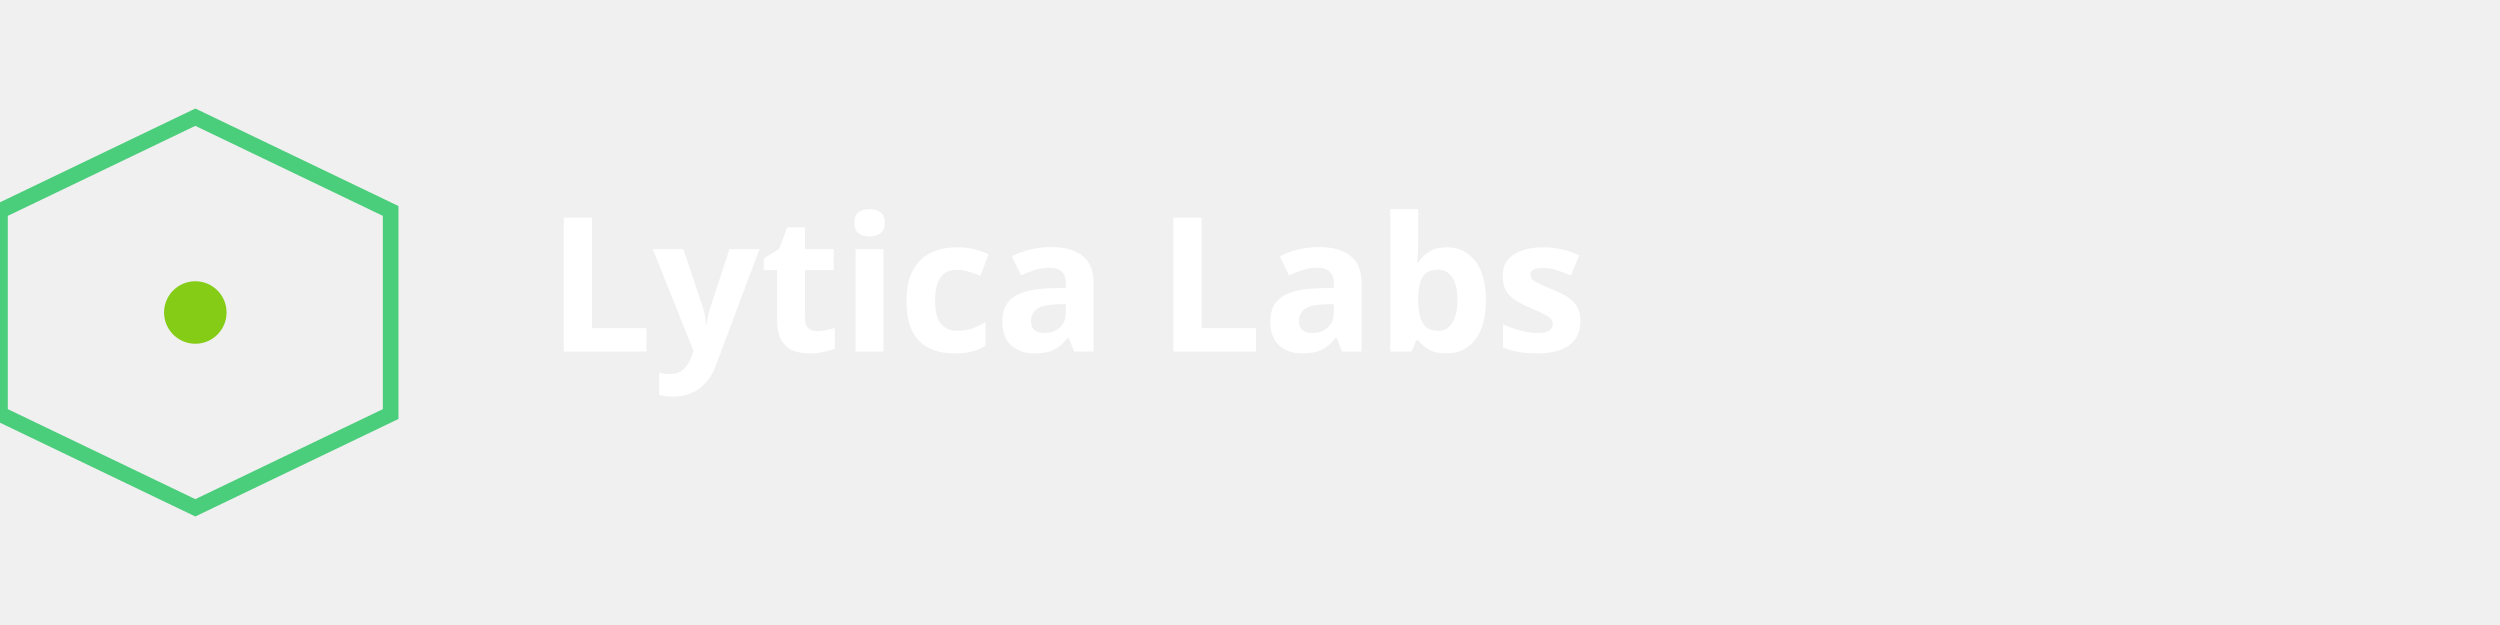
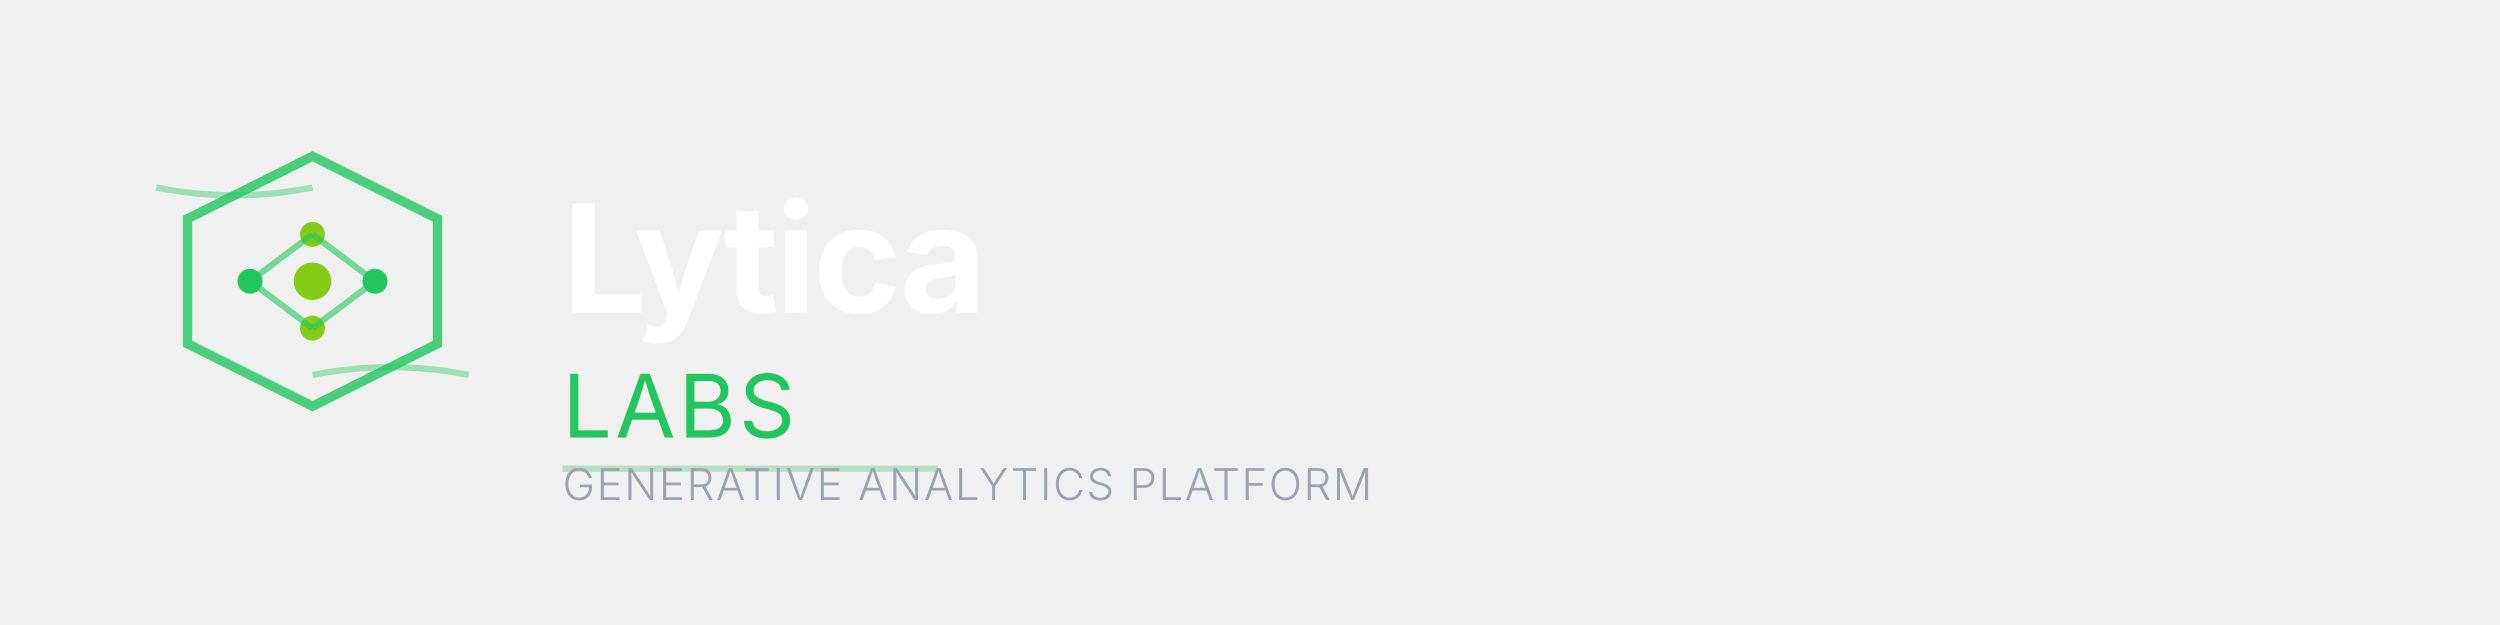
- <svg xmlns="http://www.w3.org/2000/svg" viewBox="0 0 320 80" width="320" height="80">
-   <polygon points="25,15 50,27 50,53 25,65 0,53 0,27" fill="none" stroke="#22c55e" stroke-width="2" opacity="0.8" />
-   <circle cx="25" cy="40" r="4" fill="#84cc16" />
-   <text x="70" y="45" font-family="sans-serif" font-size="24" font-weight="700" fill="white">Lytica Labs</text>
+ <svg xmlns="http://www.w3.org/2000/svg" viewBox="0 0 800 200" width="800" height="200">
+   <g transform="translate(30, 30)">
+     <polygon points="70,20 110,40 110,80 70,100 30,80 30,40" fill="none" stroke="#22c55e" stroke-width="3" opacity="0.8" />
+     <circle cx="50" cy="60" r="4" fill="#22c55e" />
+     <circle cx="70" cy="45" r="4" fill="#84cc16" />
+     <circle cx="90" cy="60" r="4" fill="#22c55e" />
+     <circle cx="70" cy="75" r="4" fill="#84cc16" />
+     <line x1="50" y1="60" x2="70" y2="45" stroke="#22c55e" stroke-width="2" opacity="0.6" />
+     <line x1="70" y1="45" x2="90" y2="60" stroke="#22c55e" stroke-width="2" opacity="0.6" />
+     <line x1="90" y1="60" x2="70" y2="75" stroke="#22c55e" stroke-width="2" opacity="0.6" />
+     <line x1="70" y1="75" x2="50" y2="60" stroke="#22c55e" stroke-width="2" opacity="0.6" />
+     <circle cx="70" cy="60" r="6" fill="#84cc16" />
+     <path d="M 20 30 Q 45 35 70 30" stroke="#22c55e" stroke-width="2" fill="none" opacity="0.4" />
+     <path d="M 120 90 Q 95 85 70 90" stroke="#22c55e" stroke-width="2" fill="none" opacity="0.4" />
+   </g>
+   <g transform="translate(180, 60)">
+     <text x="0" y="40" font-family="system-ui, -apple-system, sans-serif" font-size="48" font-weight="700" fill="#ffffff" letter-spacing="-1px">
+       Lytica
+     </text>
+     <text x="0" y="80" font-family="system-ui, -apple-system, sans-serif" font-size="28" font-weight="400" fill="#22c55e" letter-spacing="1px">
+       LABS
+     </text>
+     <line x1="0" y1="90" x2="120" y2="90" stroke="#22c55e" stroke-width="2" opacity="0.3" />
+   </g>
+   <text x="180" y="160" font-family="system-ui, -apple-system, sans-serif" font-size="14" font-weight="300" fill="#9ca3af" letter-spacing="0.5px">
+     GENERATIVE ANALYTICS PLATFORM
+   </text>
</svg>
